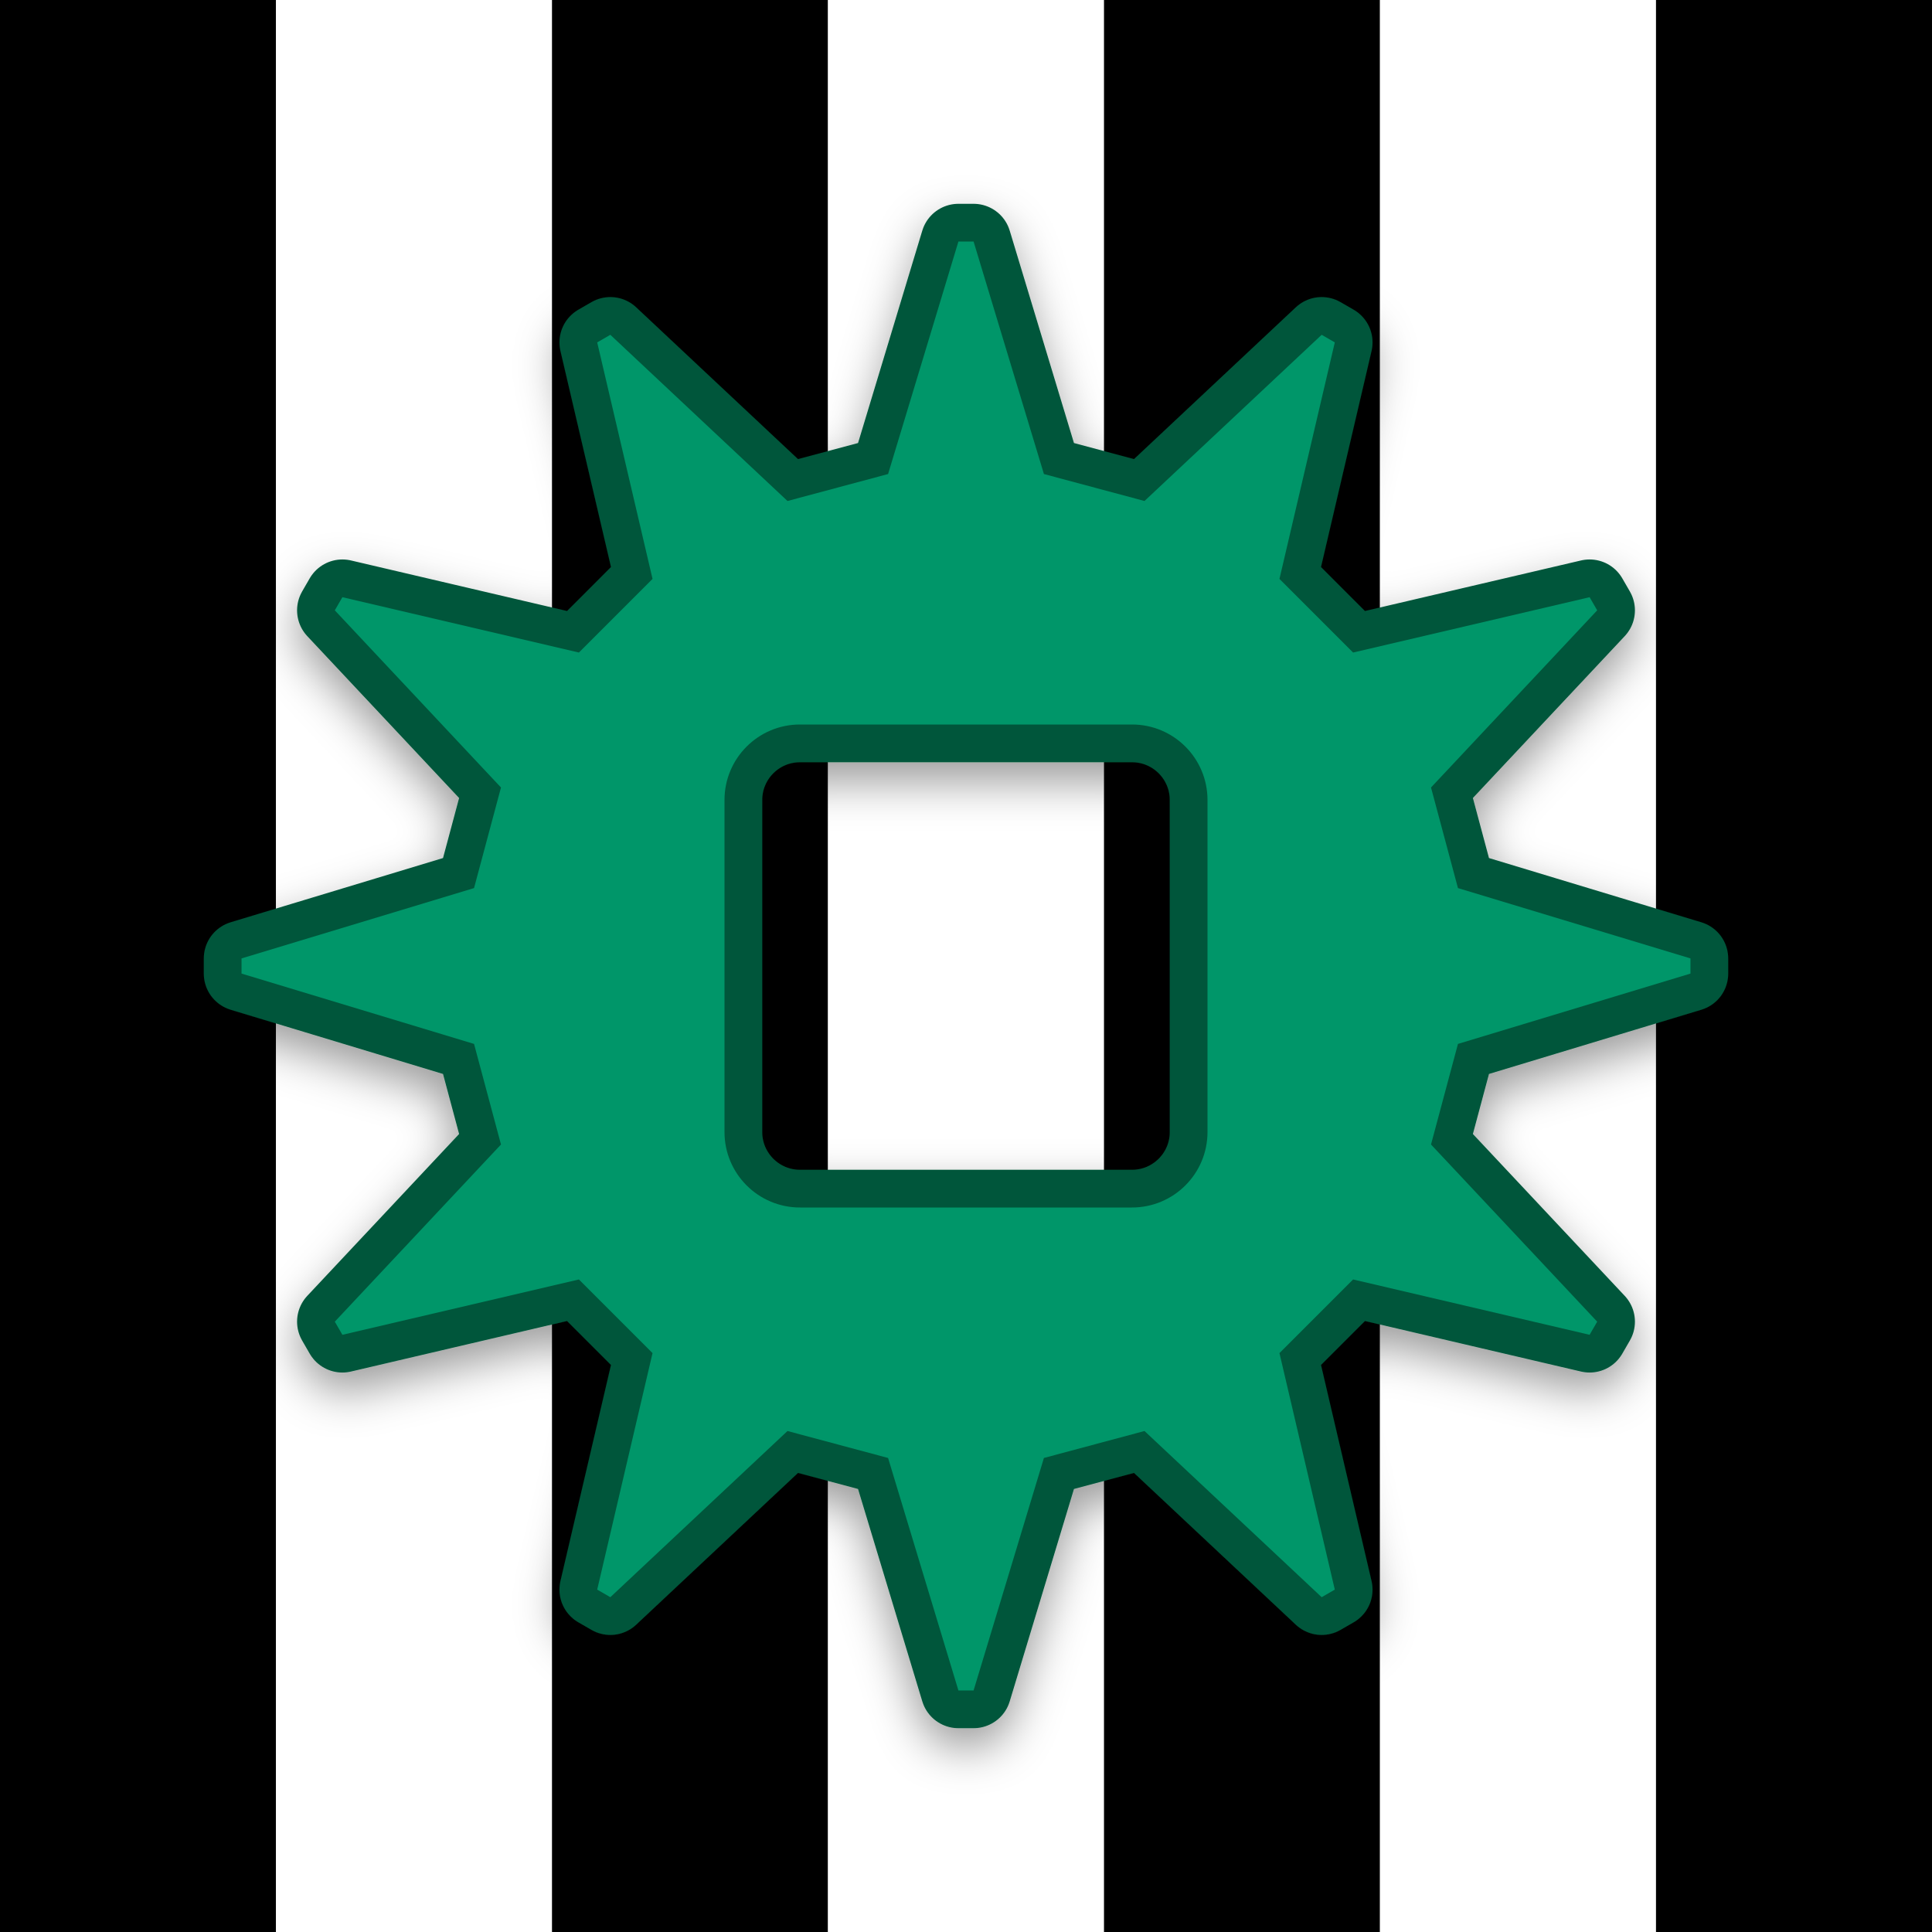
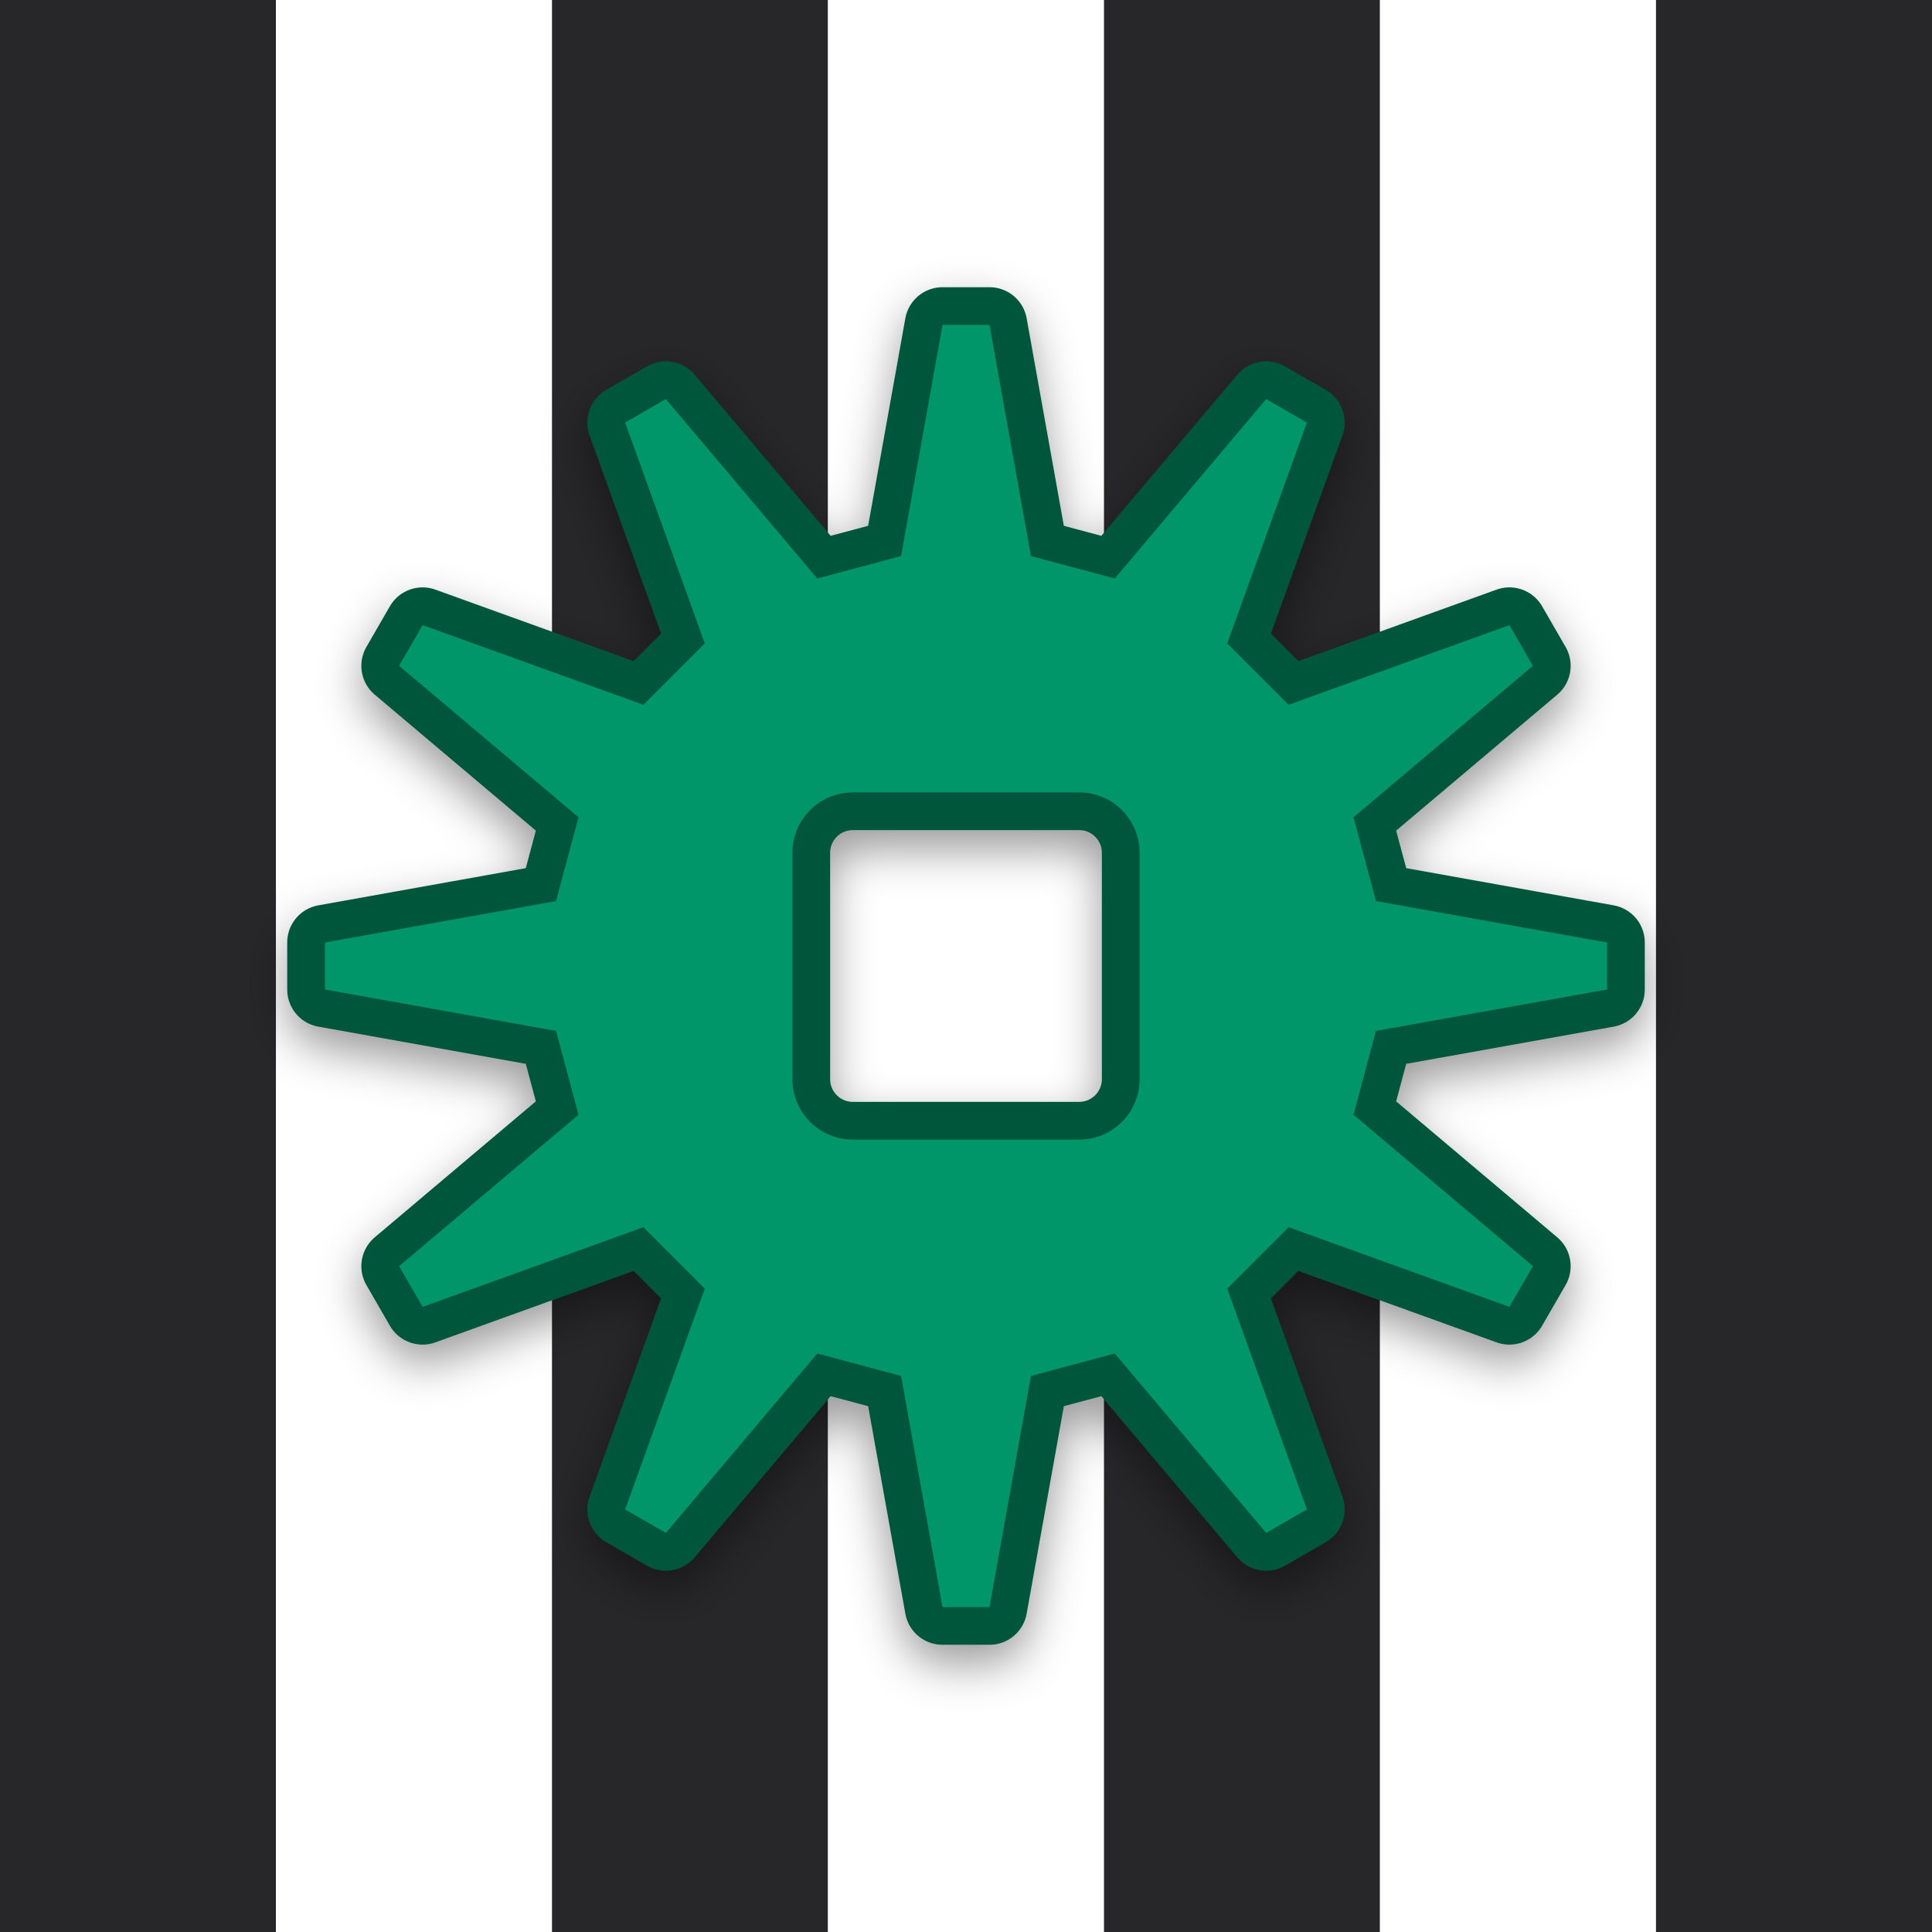
<svg xmlns="http://www.w3.org/2000/svg" width="512" height="512" viewBox="0 0 512 512">
  <defs>
    <filter id="gear-shadow" x="-25%" y="-25%" width="150%" height="150%">
      <feDropShadow dx="0" dy="5" stdDeviation="6" flood-color="#000000" flood-opacity="0.4" />
    </filter>
  </defs>
-   <rect x="0.000" y="0" width="73.143" height="512" fill="#000000" />
+   <rect x="0.000" y="0" width="73.143" height="512" fill="#27272a" />
  <rect x="73.143" y="0" width="73.143" height="512" fill="#ffffff" />
-   <rect x="146.286" y="0" width="73.143" height="512" fill="#000000" />
+   <rect x="146.286" y="0" width="73.143" height="512" fill="#27272a" />
  <rect x="219.429" y="0" width="73.143" height="512" fill="#ffffff" />
-   <rect x="292.571" y="0" width="73.143" height="512" fill="#000000" />
+   <rect x="292.571" y="0" width="73.143" height="512" fill="#27272a" />
  <rect x="365.714" y="0" width="73.143" height="512" fill="#ffffff" />
-   <rect x="438.857" y="0" width="73.143" height="512" fill="#000000" />
-   <path d="M235.351 125.625 L253.989 64.011 L258.011 64.011 L276.649 125.625 L303.305 132.767 L350.254 88.727 L353.736 90.738 L339.070 153.417 L358.583 172.930 L421.262 158.264 L423.273 161.746 L379.233 208.695 L386.375 235.351 L447.989 253.989 L447.989 258.011 L386.375 276.649 L379.233 303.305 L423.273 350.254 L421.262 353.736 L358.583 339.070 L339.070 358.583 L353.736 421.262 L350.254 423.273 L303.305 379.233 L276.649 386.375 L258.011 447.989 L253.989 447.989 L235.351 386.375 L208.695 379.233 L161.746 423.273 L158.264 421.262 L172.930 358.583 L153.417 339.070 L90.738 353.736 L88.727 350.254 L132.767 303.305 L125.625 276.649 L64.011 258.011 L64.011 253.989 L125.625 235.351 L132.767 208.695 L88.727 161.746 L90.738 158.264 L153.417 172.930 L172.930 153.417 L158.264 90.738 L161.746 88.727 L208.695 132.767 Z M 212 192 L 300 192 A 20 20 0 0 1 320 212 L 320 300 A 20 20 0 0 1 300 320 L 212 320 A 20 20 0 0 1 192 300 L 192 212 A 20 20 0 0 1 212 192 Z" fill="#00563a" stroke="#00563a" stroke-width="20" stroke-linejoin="round" fill-rule="evenodd" filter="url(#gear-shadow)" />
-   <path d="M235.351 125.625 L253.989 64.011 L258.011 64.011 L276.649 125.625 L303.305 132.767 L350.254 88.727 L353.736 90.738 L339.070 153.417 L358.583 172.930 L421.262 158.264 L423.273 161.746 L379.233 208.695 L386.375 235.351 L447.989 253.989 L447.989 258.011 L386.375 276.649 L379.233 303.305 L423.273 350.254 L421.262 353.736 L358.583 339.070 L339.070 358.583 L353.736 421.262 L350.254 423.273 L303.305 379.233 L276.649 386.375 L258.011 447.989 L253.989 447.989 L235.351 386.375 L208.695 379.233 L161.746 423.273 L158.264 421.262 L172.930 358.583 L153.417 339.070 L90.738 353.736 L88.727 350.254 L132.767 303.305 L125.625 276.649 L64.011 258.011 L64.011 253.989 L125.625 235.351 L132.767 208.695 L88.727 161.746 L90.738 158.264 L153.417 172.930 L172.930 153.417 L158.264 90.738 L161.746 88.727 L208.695 132.767 Z M 212 192 L 300 192 A 20 20 0 0 1 320 212 L 320 300 A 20 20 0 0 1 300 320 L 212 320 A 20 20 0 0 1 192 300 L 192 212 A 20 20 0 0 1 212 192 Z" fill="#009669" fill-rule="evenodd" fill-opacity="1" />
+   <rect x="438.857" y="0" width="73.143" height="512" fill="#27272a" />
+   <path d="M238.792 147.354 L249.771 86.114 L262.229 86.114 L273.208 147.354 L295.420 153.306 L335.548 105.760 L346.338 111.989 L325.225 170.514 L341.486 186.775 L400.011 165.662 L406.240 176.452 L358.694 216.580 L364.646 238.792 L425.886 249.771 L425.886 262.229 L364.646 273.208 L358.694 295.420 L406.240 335.548 L400.011 346.338 L341.486 325.225 L325.225 341.486 L346.338 400.011 L335.548 406.240 L295.420 358.694 L273.208 364.646 L262.229 425.886 L249.771 425.886 L238.792 364.646 L216.580 358.694 L176.452 406.240 L165.662 400.011 L186.775 341.486 L170.514 325.225 L111.989 346.338 L105.760 335.548 L153.306 295.420 L147.354 273.208 L86.114 262.229 L86.114 249.771 L147.354 238.792 L153.306 216.580 L105.760 176.452 L111.989 165.662 L170.514 186.775 L186.775 170.514 L165.662 111.989 L176.452 105.760 L216.580 153.306 Z M 226 210 L 286 210 A 16 16 0 0 1 302 226 L 302 286 A 16 16 0 0 1 286 302 L 226 302 A 16 16 0 0 1 210 286 L 210 226 A 16 16 0 0 1 226 210 Z" fill="#00563a" stroke="#00563a" stroke-width="20" stroke-linejoin="round" fill-rule="evenodd" filter="url(#gear-shadow)" />
+   <path d="M238.792 147.354 L249.771 86.114 L262.229 86.114 L273.208 147.354 L295.420 153.306 L335.548 105.760 L346.338 111.989 L325.225 170.514 L341.486 186.775 L400.011 165.662 L406.240 176.452 L358.694 216.580 L364.646 238.792 L425.886 249.771 L425.886 262.229 L364.646 273.208 L358.694 295.420 L406.240 335.548 L400.011 346.338 L341.486 325.225 L325.225 341.486 L346.338 400.011 L335.548 406.240 L295.420 358.694 L273.208 364.646 L262.229 425.886 L249.771 425.886 L238.792 364.646 L216.580 358.694 L176.452 406.240 L165.662 400.011 L186.775 341.486 L170.514 325.225 L111.989 346.338 L105.760 335.548 L153.306 295.420 L147.354 273.208 L86.114 262.229 L86.114 249.771 L147.354 238.792 L153.306 216.580 L105.760 176.452 L111.989 165.662 L170.514 186.775 L186.775 170.514 L165.662 111.989 L176.452 105.760 L216.580 153.306 Z M 226 210 L 286 210 A 16 16 0 0 1 302 226 L 302 286 A 16 16 0 0 1 286 302 L 226 302 A 16 16 0 0 1 210 286 L 210 226 A 16 16 0 0 1 226 210 Z" fill="#009669" fill-rule="evenodd" fill-opacity="1" />
</svg>
